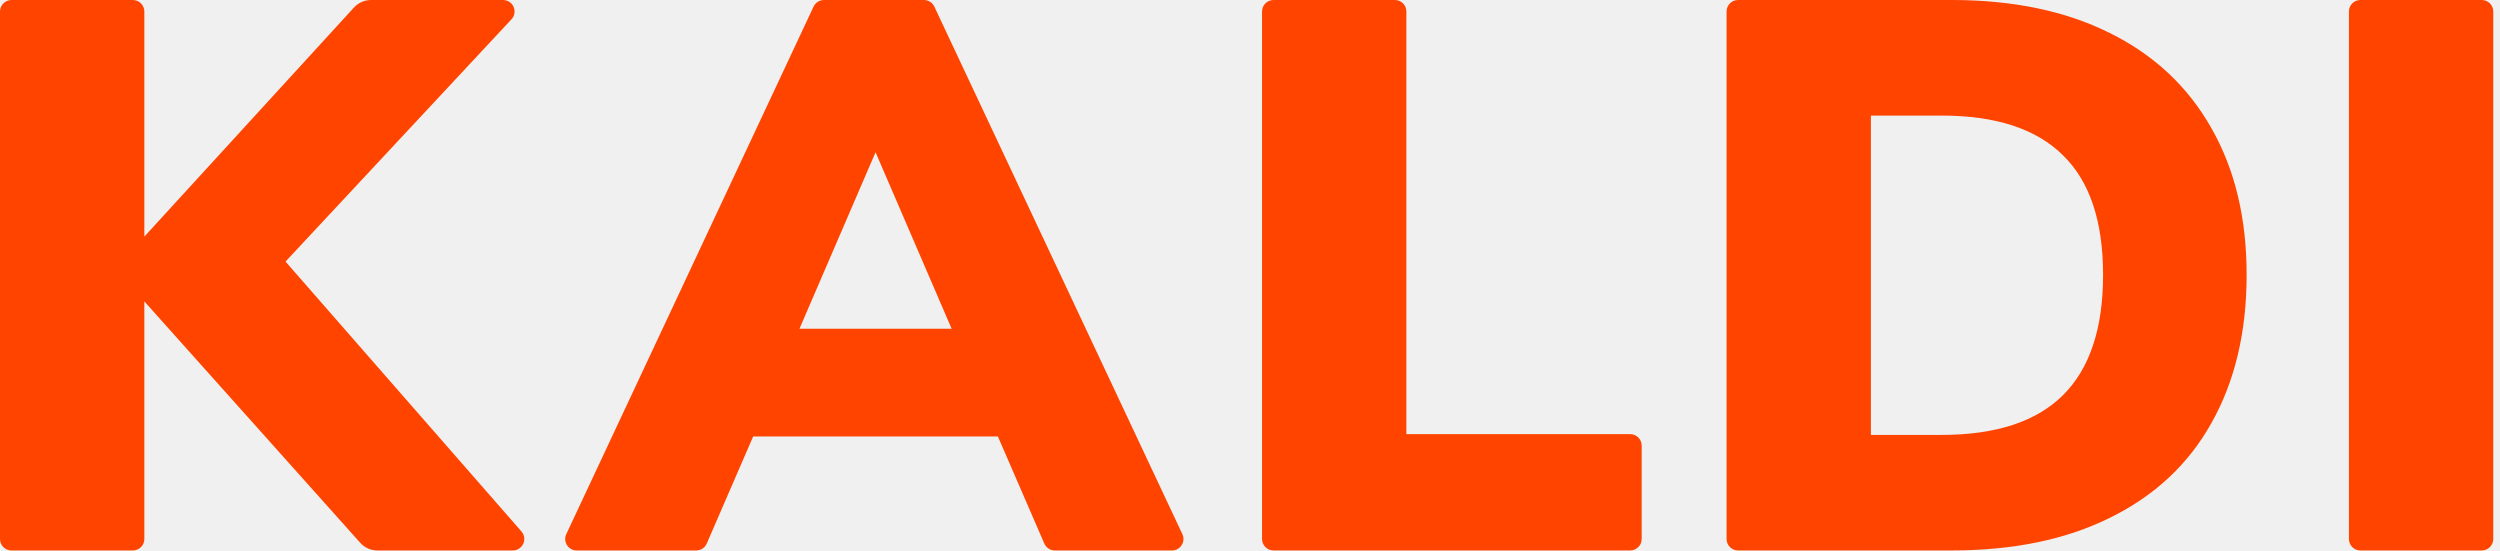
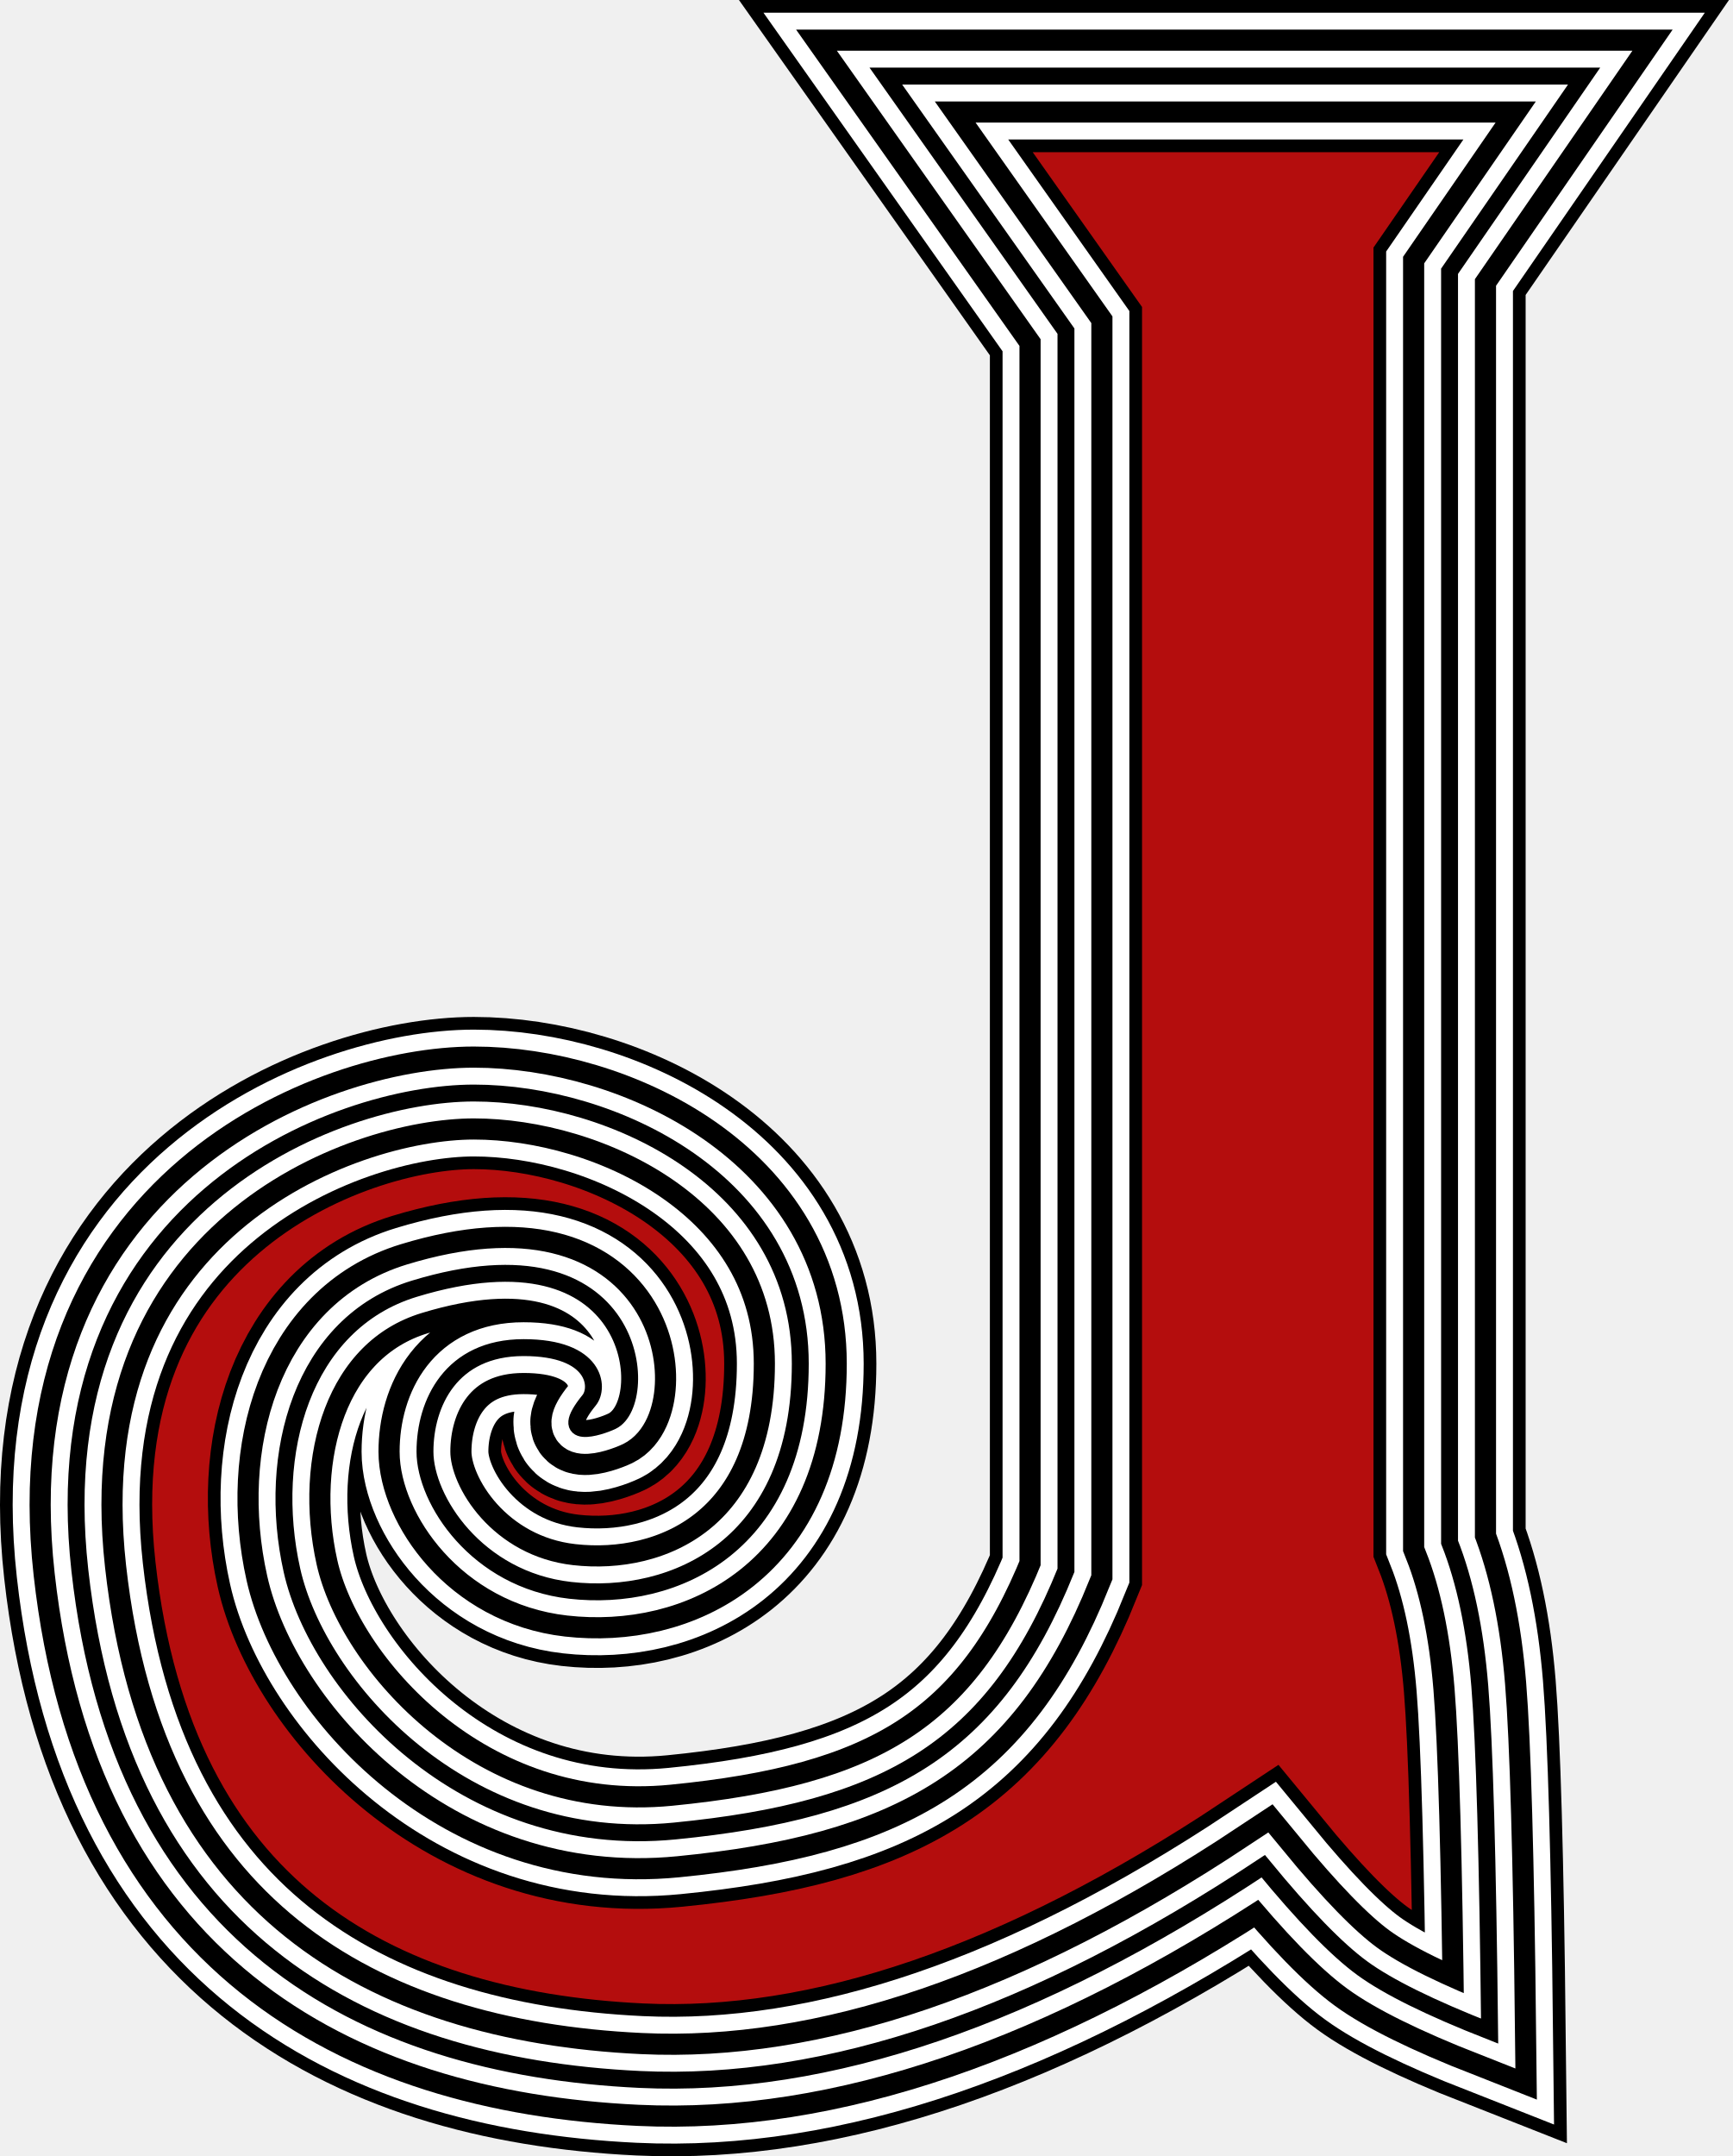
- <svg xmlns="http://www.w3.org/2000/svg" xmlns:xlink="http://www.w3.org/1999/xlink" viewBox="0 0 109 24">
-   <g transform="translate(-1470)">
-     <g style="mix-blend-mode:normal" transform="translate(1470)" fill="#f40">
-       <use xlink:href="#b" style="mix-blend-mode:normal" />
-       <use xlink:href="#c" style="mix-blend-mode:normal" />
-       <use xlink:href="#d" style="mix-blend-mode:normal" />
-       <use xlink:href="#e" style="mix-blend-mode:normal" />
-       <use xlink:href="#f" style="mix-blend-mode:normal" />
+ <svg xmlns="http://www.w3.org/2000/svg" width="205px" height="255px" viewBox="0 0 205 255" version="1.1">
+   <g id="Page-1" stroke="none" stroke-width="1" fill="none" fill-rule="evenodd">
+     <g id="jacksmedia-bwred" transform="translate(9, 9)">
+       <g id="path-1-link" fill="#B40D0D" stroke="#000000" stroke-width="18">
+         <path d="M95.798,0 L178.406,0 L162.487,23.084 L162.487,173.406 C164.321,178.031 165.514,183.699 166.064,190.412 C166.614,197.124 167.002,210.73 167.227,231.229 C160.216,228.477 155.201,226.001 152.183,223.803 C149.164,221.605 145.252,217.58 140.447,211.728 C113.494,229.591 88.908,237.998 66.689,236.946 C33.361,235.37 5.246,219.82 0.447,176.731 C-4.352,133.643 30.708,120.279 47.058,120.279 C63.408,120.279 85.676,130.721 85.676,152.285 C85.676,173.848 70.82,180.5 58.449,179.096 C47.39,177.841 41.276,168.395 41.276,162.689 C41.276,156.984 44.344,150.388 52.943,150.388 C61.542,150.388 61.903,155.131 60.704,156.604 C56.715,161.504 61.951,159.791 63.408,159.09 C68.084,156.842 66.689,135.306 40.025,143.422 C26.717,147.472 22.475,163.051 25.539,176.731 C28.604,190.412 45.843,210.016 70.82,207.561 C95.798,205.106 108.592,197.893 117.107,176.731 C117.107,164.221 117.107,115.366 117.107,30.167 L95.798,0 Z" id="path-1" />
+       </g>
+       <g id="path-1-link" stroke="#FFFFFF" stroke-width="15">
+         <path d="M95.798,0 L178.406,0 L162.487,23.084 L162.487,173.406 C164.321,178.031 165.514,183.699 166.064,190.412 C166.614,197.124 167.002,210.73 167.227,231.229 C160.216,228.477 155.201,226.001 152.183,223.803 C149.164,221.605 145.252,217.58 140.447,211.728 C113.494,229.591 88.908,237.998 66.689,236.946 C33.361,235.37 5.246,219.82 0.447,176.731 C-4.352,133.643 30.708,120.279 47.058,120.279 C63.408,120.279 85.676,130.721 85.676,152.285 C85.676,173.848 70.82,180.5 58.449,179.096 C47.39,177.841 41.276,168.395 41.276,162.689 C41.276,156.984 44.344,150.388 52.943,150.388 C61.542,150.388 61.903,155.131 60.704,156.604 C56.715,161.504 61.951,159.791 63.408,159.09 C68.084,156.842 66.689,135.306 40.025,143.422 C26.717,147.472 22.475,163.051 25.539,176.731 C28.604,190.412 45.843,210.016 70.82,207.561 C95.798,205.106 108.592,197.893 117.107,176.731 C117.107,164.221 117.107,115.366 117.107,30.167 L95.798,0 Z" id="path-1" />
+       </g>
+       <g id="path-1-link" stroke="#000000" stroke-width="11">
+         <path d="M95.798,0 L178.406,0 L162.487,23.084 L162.487,173.406 C164.321,178.031 165.514,183.699 166.064,190.412 C166.614,197.124 167.002,210.73 167.227,231.229 C160.216,228.477 155.201,226.001 152.183,223.803 C149.164,221.605 145.252,217.58 140.447,211.728 C113.494,229.591 88.908,237.998 66.689,236.946 C33.361,235.37 5.246,219.82 0.447,176.731 C-4.352,133.643 30.708,120.279 47.058,120.279 C63.408,120.279 85.676,130.721 85.676,152.285 C85.676,173.848 70.82,180.5 58.449,179.096 C47.39,177.841 41.276,168.395 41.276,162.689 C41.276,156.984 44.344,150.388 52.943,150.388 C61.542,150.388 61.903,155.131 60.704,156.604 C56.715,161.504 61.951,159.791 63.408,159.09 C68.084,156.842 66.689,135.306 40.025,143.422 C26.717,147.472 22.475,163.051 25.539,176.731 C28.604,190.412 45.843,210.016 70.82,207.561 C95.798,205.106 108.592,197.893 117.107,176.731 C117.107,164.221 117.107,115.366 117.107,30.167 L95.798,0 Z" id="path-1" />
+       </g>
+       <g id="path-1-link" stroke="#FFFFFF" stroke-width="6">
+         <path d="M95.798,0 L178.406,0 L162.487,23.084 L162.487,173.406 C164.321,178.031 165.514,183.699 166.064,190.412 C166.614,197.124 167.002,210.73 167.227,231.229 C160.216,228.477 155.201,226.001 152.183,223.803 C149.164,221.605 145.252,217.58 140.447,211.728 C113.494,229.591 88.908,237.998 66.689,236.946 C33.361,235.37 5.246,219.82 0.447,176.731 C-4.352,133.643 30.708,120.279 47.058,120.279 C63.408,120.279 85.676,130.721 85.676,152.285 C85.676,173.848 70.82,180.5 58.449,179.096 C47.39,177.841 41.276,168.395 41.276,162.689 C41.276,156.984 44.344,150.388 52.943,150.388 C61.542,150.388 61.903,155.131 60.704,156.604 C56.715,161.504 61.951,159.791 63.408,159.09 C68.084,156.842 66.689,135.306 40.025,143.422 C26.717,147.472 22.475,163.051 25.539,176.731 C28.604,190.412 45.843,210.016 70.82,207.561 C95.798,205.106 108.592,197.893 117.107,176.731 C117.107,164.221 117.107,115.366 117.107,30.167 L95.798,0 Z" id="path-1" />
+       </g>
+       <g id="path-1-link" stroke="#000000" stroke-width="2">
+         <path d="M95.798,0 L178.406,0 L162.487,23.084 L162.487,173.406 C164.321,178.031 165.514,183.699 166.064,190.412 C166.614,197.124 167.002,210.73 167.227,231.229 C160.216,228.477 155.201,226.001 152.183,223.803 C149.164,221.605 145.252,217.58 140.447,211.728 C113.494,229.591 88.908,237.998 66.689,236.946 C33.361,235.37 5.246,219.82 0.447,176.731 C-4.352,133.643 30.708,120.279 47.058,120.279 C63.408,120.279 85.676,130.721 85.676,152.285 C85.676,173.848 70.82,180.5 58.449,179.096 C47.39,177.841 41.276,168.395 41.276,162.689 C41.276,156.984 44.344,150.388 52.943,150.388 C61.542,150.388 61.903,155.131 60.704,156.604 C56.715,161.504 61.951,159.791 63.408,159.09 C68.084,156.842 66.689,135.306 40.025,143.422 C26.717,147.472 22.475,163.051 25.539,176.731 C28.604,190.412 45.843,210.016 70.82,207.561 C95.798,205.106 108.592,197.893 117.107,176.731 C117.107,164.221 117.107,115.366 117.107,30.167 L95.798,0 Z" id="path-1" />
+       </g>
    </g>
  </g>
-   <defs>
-     <path id="b" d="M22.735 23.171c.283.323.053.829-.376.829h-5.907c-.285 0-.556-.121-.745-.333l-9.414-10.526v10.36c0 .276-.224.5-.5.5h-5.293c-.276 0-.5-.224-.5-.5v-23c0-.276.224-.5.5-.5h5.293c.276 0 .5.224.5.5v9.815l9.141-9.99c.19-.207.457-.325.738-.325h5.762c.437 0 .664.521.366.841l-9.851 10.563 10.287 11.767z" />
-     <path id="c" d="M45.991 24c-.199 0-.38-.118-.459-.301l-2.024-4.669h-10.67l-2.024 4.669c-.079.183-.259.301-.459.301h-5.212c-.366 0-.608-.381-.453-.712l10.782-23c.082-.176.259-.288.453-.288h4.358c.194 0 .37.112.453.287l10.815 23c.156.332-.086.713-.452.713h-5.108zm-11.135-9.668h6.635l-3.317-7.694-3.317 7.694z" />
-     <path id="d" d="M55.525 24c-.276 0-.5-.224-.5-.5v-23c0-.276.224-.5.5-.5h5.293c.276 0 .5.224.5.5v18.428h9.759c.276 0 .5.224.5.5v4.072c0 .276-.224.5-.5.5h-15.552z" />
-     <path id="e" d="M75.279.5c0-.276.224-.5.5-.5h9.315c2.667 0 4.959.477 6.874 1.43 1.938.953 3.42 2.338 4.446 4.153 1.026 1.793 1.539 3.926 1.539 6.4 0 2.496-.513 4.652-1.539 6.468-1.003 1.793-2.474 3.166-4.412 4.119-1.915.953-4.218 1.43-6.908 1.43h-9.315c-.276 0-.5-.224-.5-.5v-23zm9.37 18.462c2.371 0 4.138-.579 5.301-1.736 1.163-1.157 1.744-2.905 1.744-5.242 0-2.338-.581-4.074-1.744-5.209-1.163-1.157-2.93-1.736-5.301-1.736h-3.078v13.923h3.078z" />
-     <path id="f" d="M102.913 24c-.276 0-.5-.224-.5-.5v-23c0-.276.224-.5.5-.5h5.293c.276 0 .5.224.5.5v23c0 .276-.224.5-.5.5h-5.293z" />
-   </defs>
</svg>
